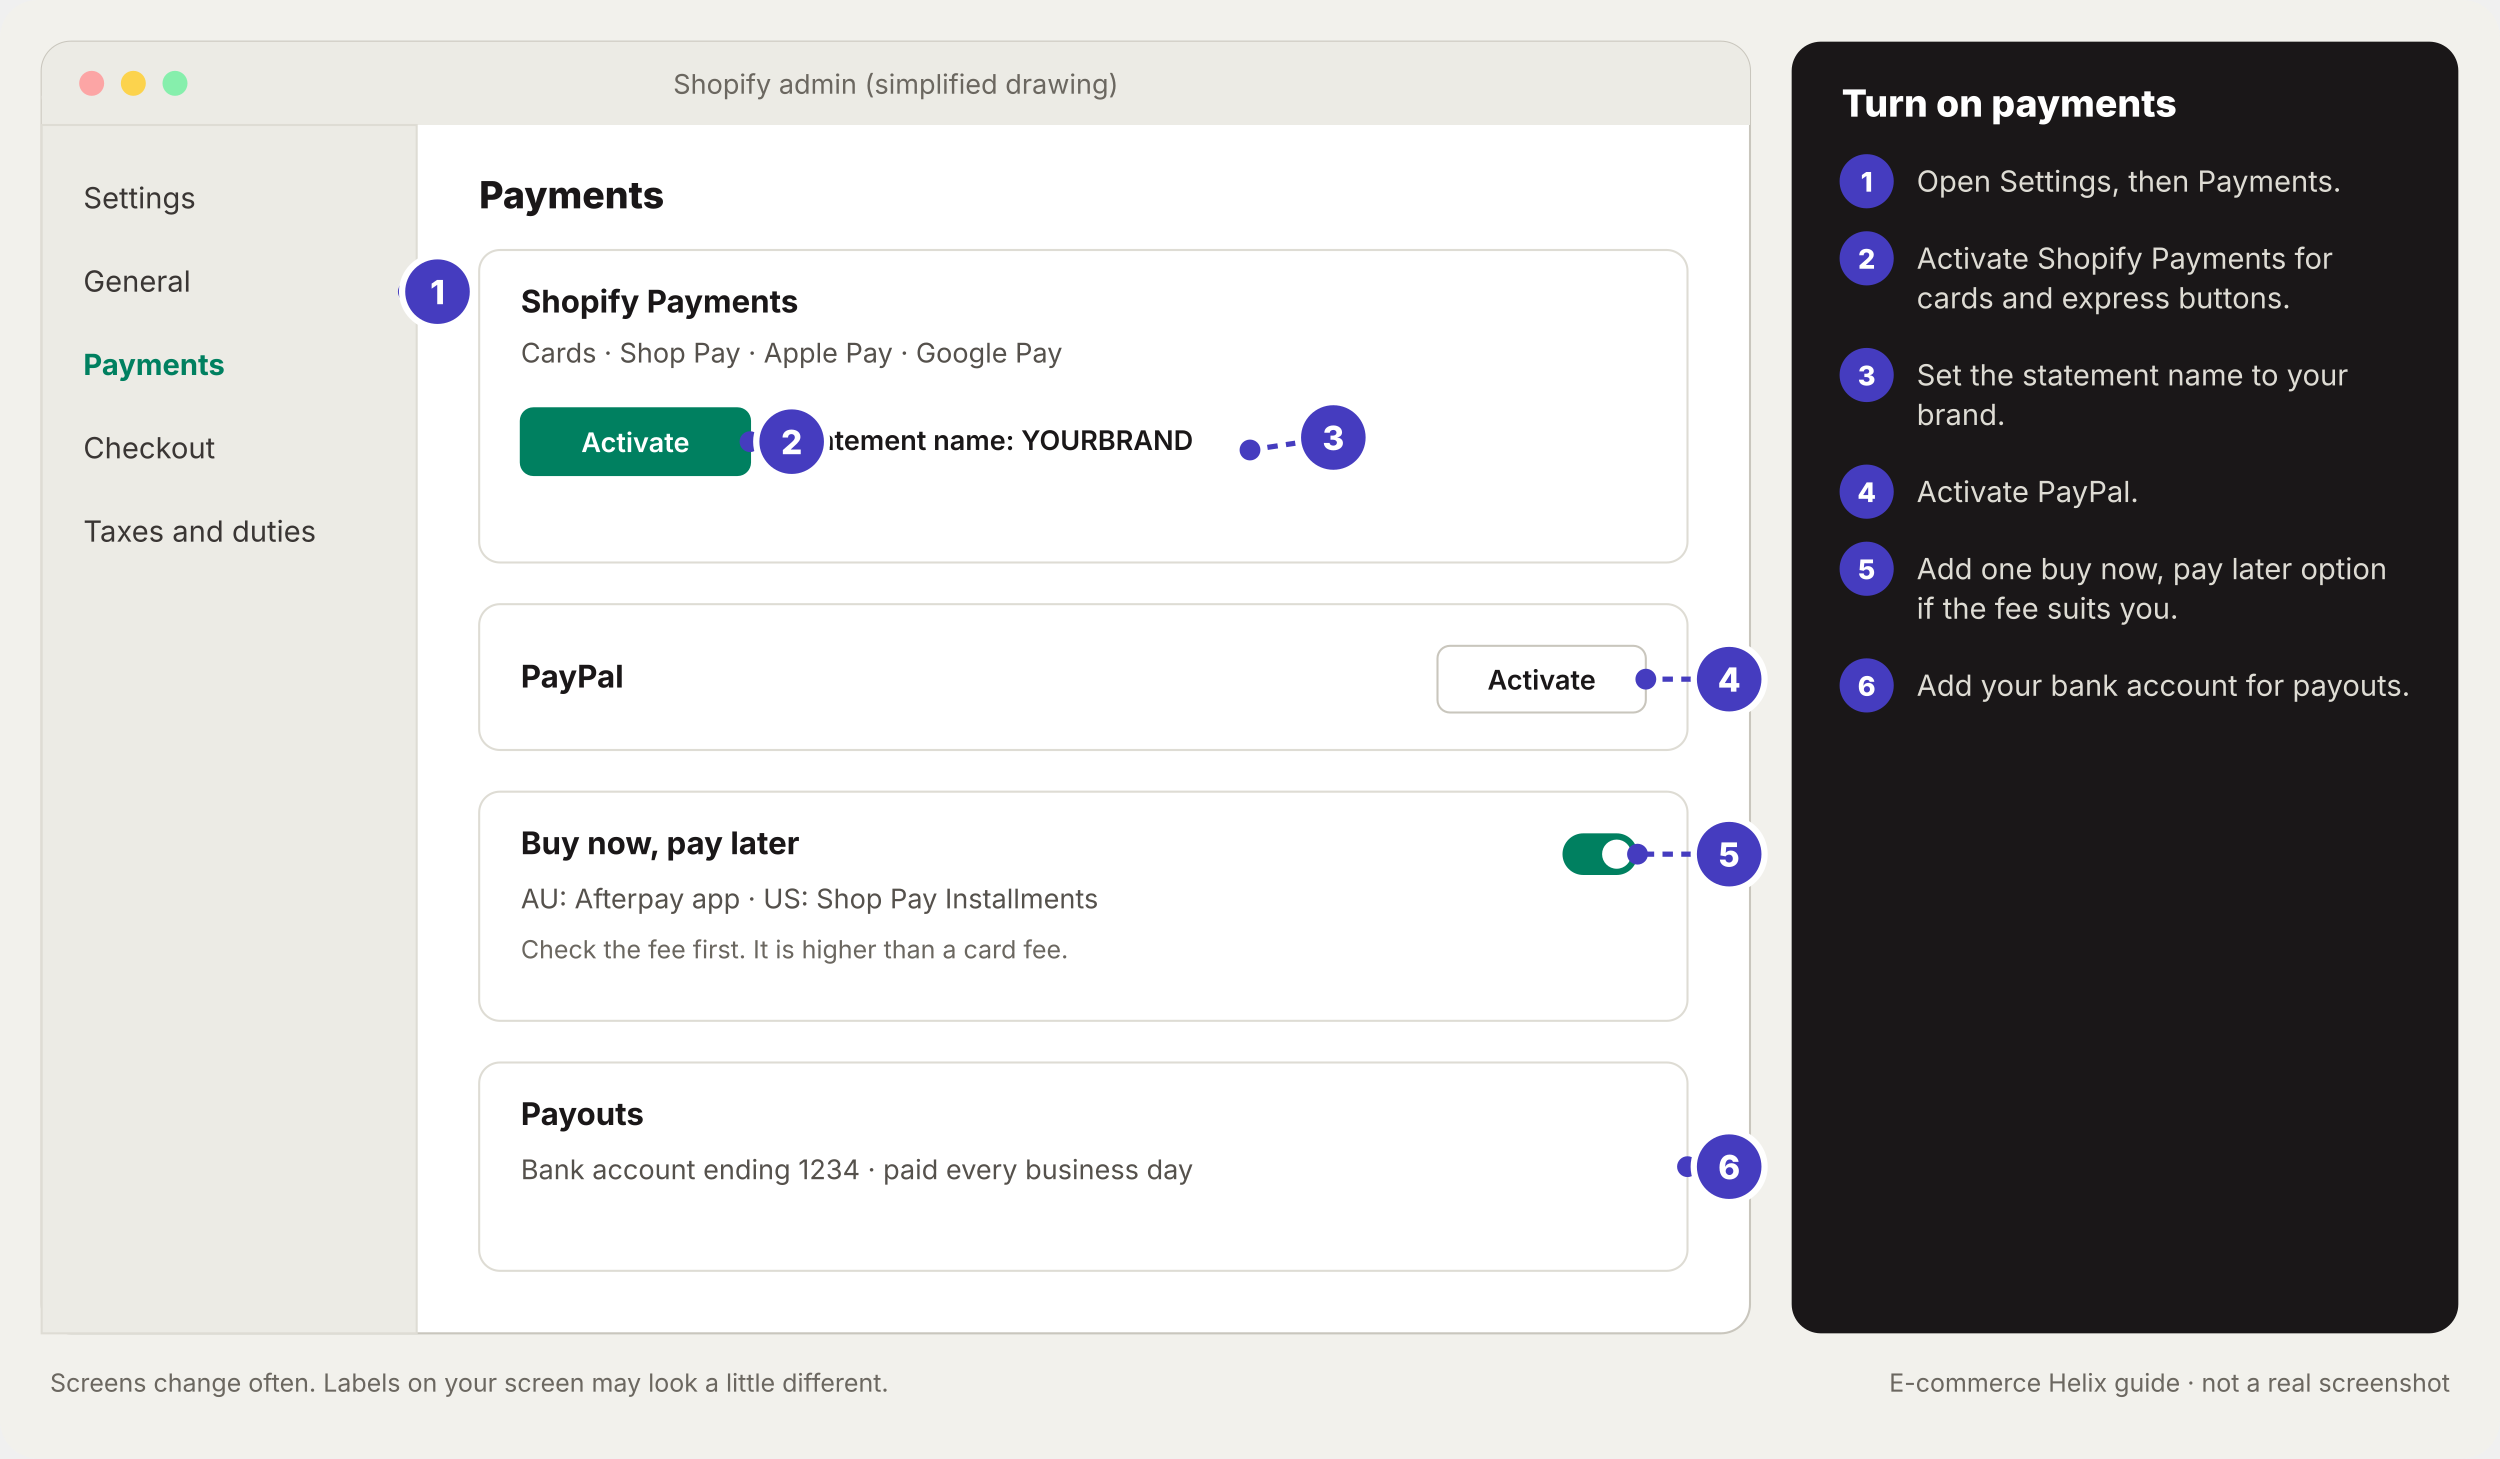
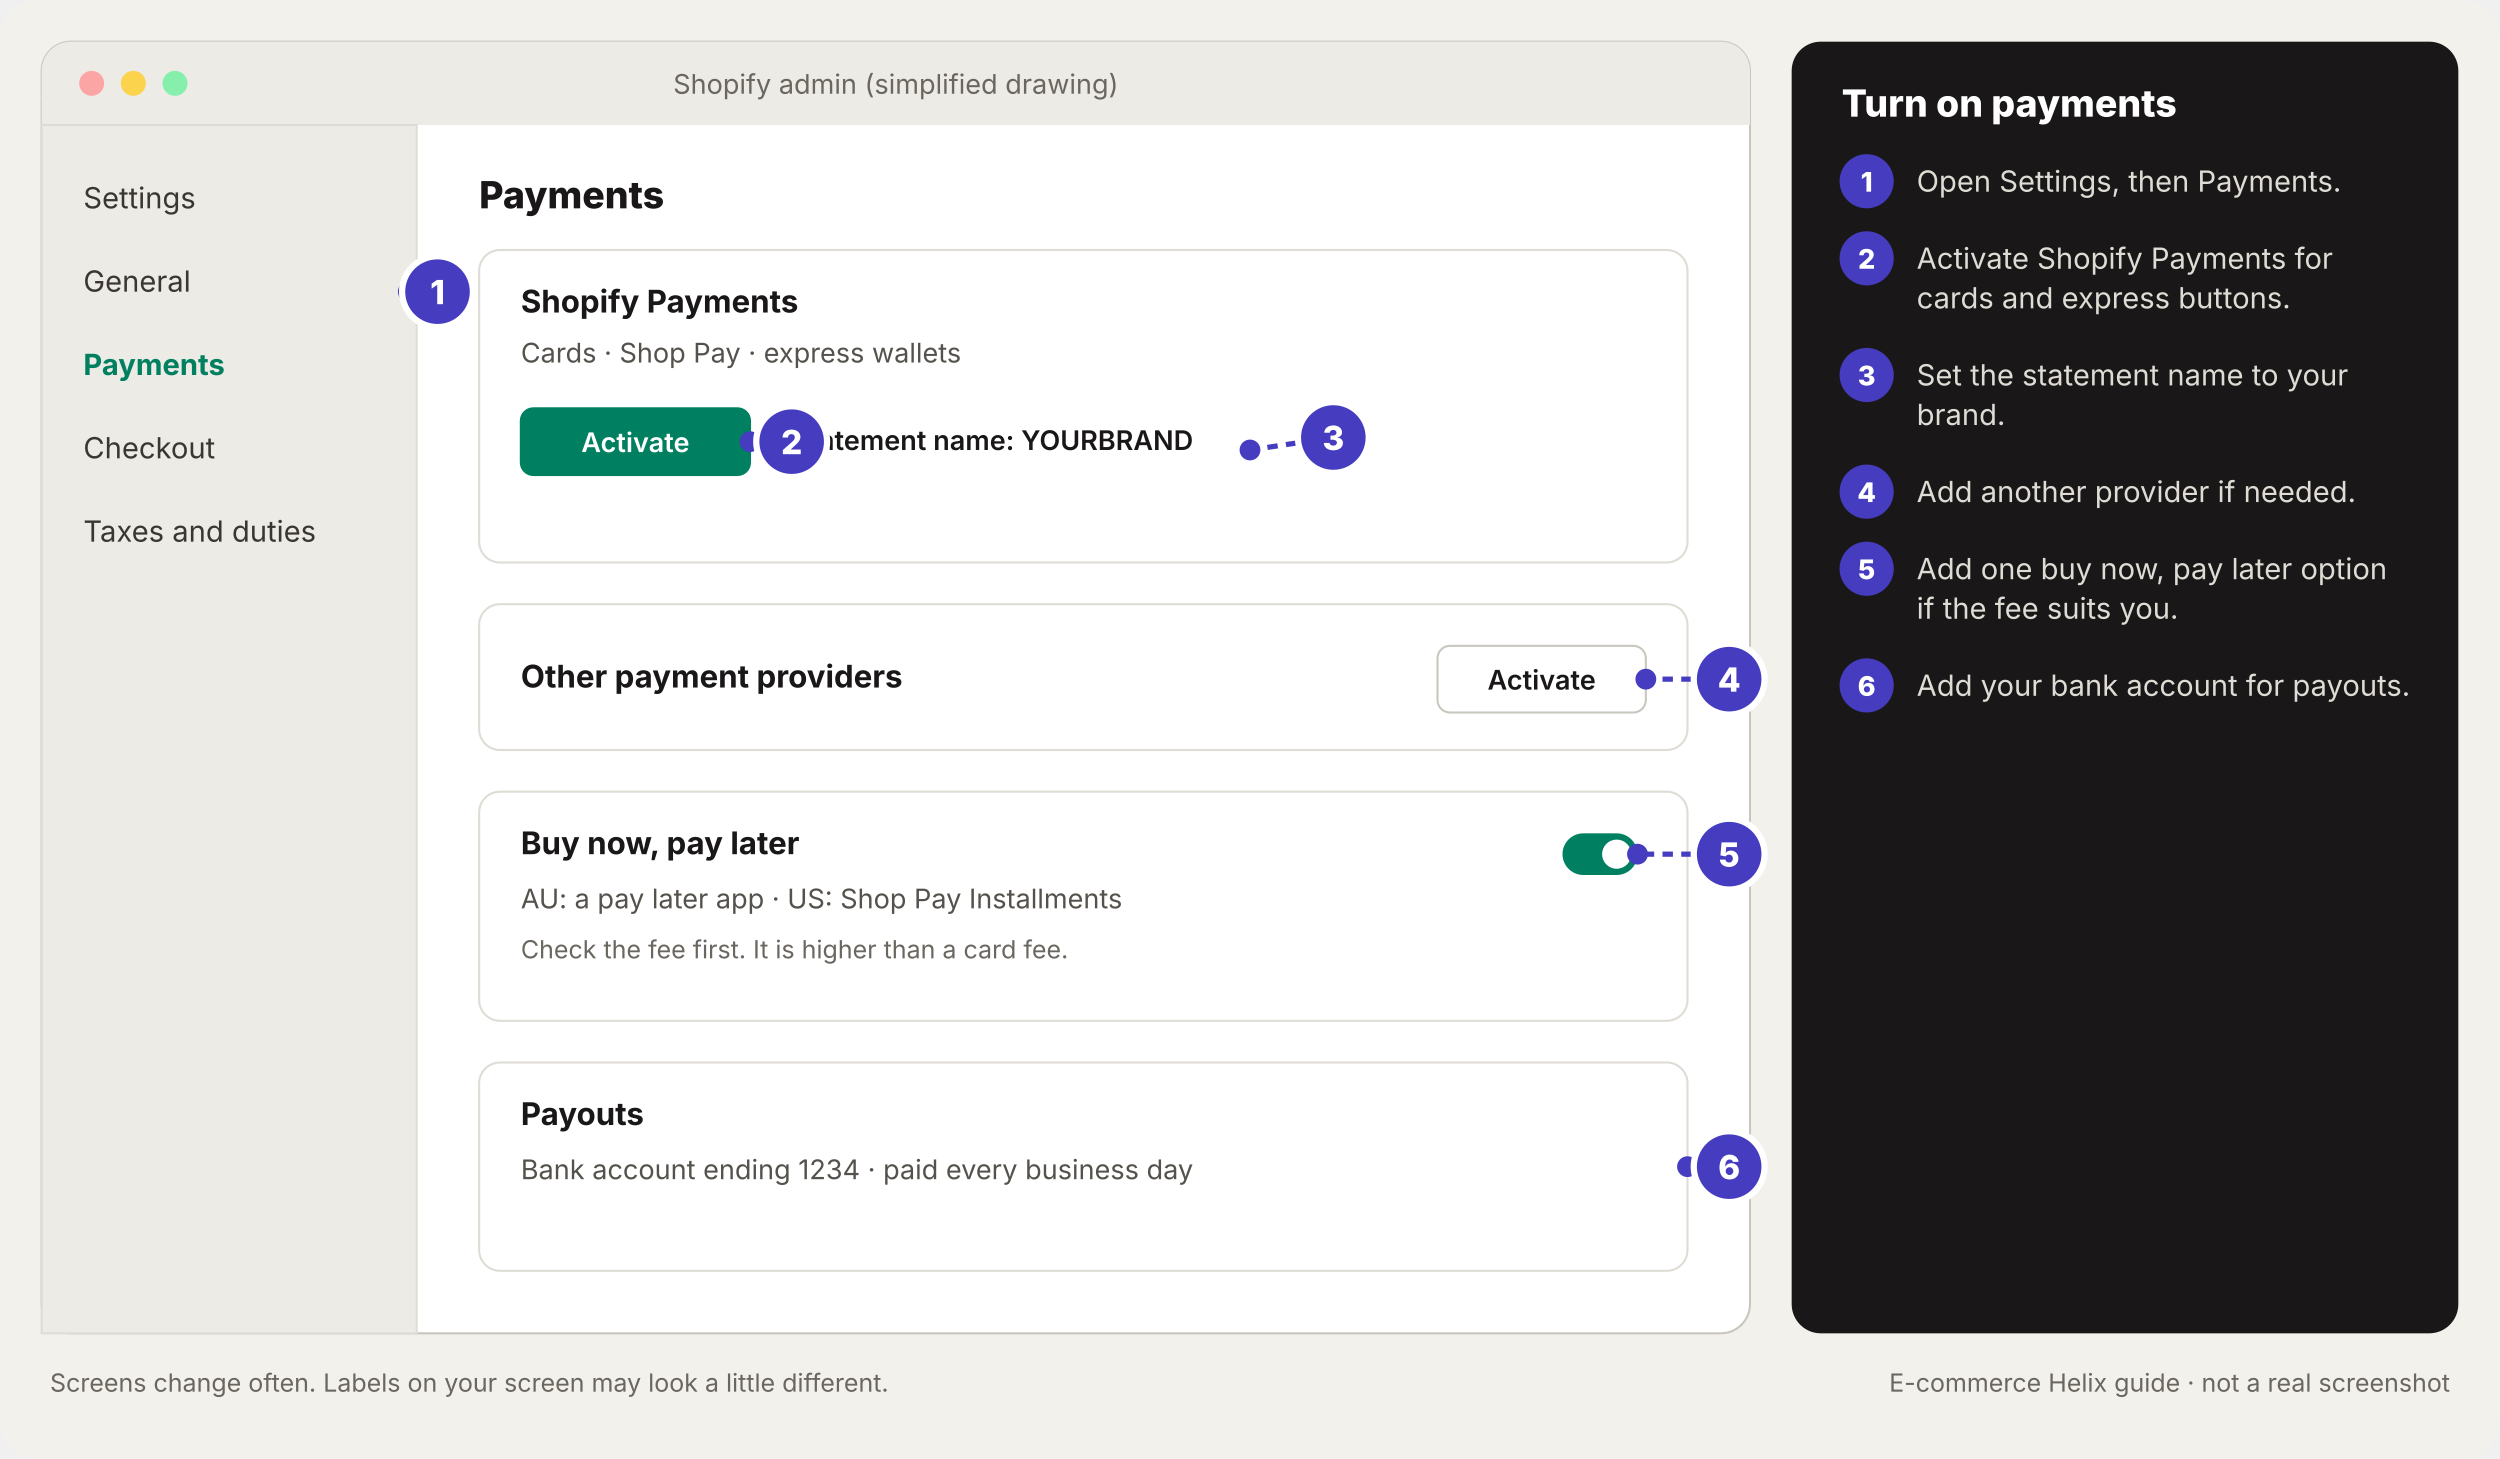
<svg xmlns="http://www.w3.org/2000/svg" viewBox="0 0 1200 700" width="1200" height="700" role="img" aria-label="Turn on payments" font-family="Inter, -apple-system, Segoe UI, Roboto, Helvetica, Arial, sans-serif">
  <rect width="1200" height="700" rx="18" fill="#F2F1EC" />
  <rect x="20" y="20" width="820" height="620" rx="14" fill="#fff" stroke="#C9C6BD" />
  <rect x="20" y="20" width="820" height="40" rx="14" fill="#ECEBE5" />
  <rect x="20" y="46" width="820" height="14" fill="#ECEBE5" />
  <circle cx="44" cy="40" r="6" fill="#fca5a5" />
  <circle cx="64" cy="40" r="6" fill="#fcd34d" />
  <circle cx="84" cy="40" r="6" fill="#86efac" />
  <text x="430" y="45" font-size="13" fill="#6B6760" text-anchor="middle">Shopify admin (simplified drawing)</text>
  <rect x="20" y="60" width="180" height="580" rx="0" fill="#ECEBE5" stroke="#DEDCD4" stroke-width="1" />
  <text x="40" y="100" font-size="14" font-weight="400" fill="#3A3634" text-anchor="start">Settings</text>
  <text x="40" y="140" font-size="14" font-weight="400" fill="#3A3634" text-anchor="start">  General</text>
  <text x="40" y="180" font-size="14" font-weight="700" fill="#008060" text-anchor="start">  Payments</text>
  <text x="40" y="220" font-size="14" font-weight="400" fill="#3A3634" text-anchor="start">  Checkout</text>
  <text x="40" y="260" font-size="14" font-weight="400" fill="#3A3634" text-anchor="start">  Taxes and duties</text>
  <text x="230" y="100" font-size="18" font-weight="800" fill="#1A1718" text-anchor="start">Payments</text>
  <rect x="230" y="120" width="580" height="150" rx="10" fill="#fff" stroke="#DEDCD4" stroke-width="1" />
  <text x="250" y="150" font-size="15" font-weight="700" fill="#1A1718" text-anchor="start">Shopify Payments</text>
-   <text x="250" y="174" font-size="13" font-weight="400" fill="#55514C" text-anchor="start">Cards · Shop Pay · Apple Pay · Google Pay</text>
+   <text x="250" y="174" font-size="13" font-weight="400" fill="#55514C" text-anchor="start">Cards · Shop Pay · express wallets</text>
  <rect x="250" y="196" width="110" height="32" rx="6" fill="#008060" stroke="#008060" stroke-width="1" />
  <text x="305.0" y="217.0" font-size="13" font-weight="600" fill="#fff" text-anchor="middle">Activate</text>
  <text x="380" y="216" font-size="13" font-weight="600" fill="#1A1718" text-anchor="start">Statement name: YOURBRAND</text>
  <rect x="230" y="290" width="580" height="70" rx="10" fill="#fff" stroke="#DEDCD4" stroke-width="1" />
-   <text x="250" y="330" font-size="15" font-weight="700" fill="#1A1718" text-anchor="start">PayPal</text>
+   <text x="250" y="330" font-size="15" font-weight="700" fill="#1A1718" text-anchor="start">Other payment providers</text>
  <rect x="690" y="310" width="100" height="32" rx="6" fill="#fff" stroke="#C9C6BD" stroke-width="1" />
  <text x="740.0" y="331.0" font-size="13" font-weight="600" fill="#1A1718" text-anchor="middle">Activate</text>
  <rect x="230" y="380" width="580" height="110" rx="10" fill="#fff" stroke="#DEDCD4" stroke-width="1" />
  <text x="250" y="410" font-size="15" font-weight="700" fill="#1A1718" text-anchor="start">Buy now, pay later</text>
-   <text x="250" y="436" font-size="13" font-weight="400" fill="#55514C" text-anchor="start">AU: Afterpay app  ·  US: Shop Pay Installments</text>
+   <text x="250" y="436" font-size="13" font-weight="400" fill="#55514C" text-anchor="start">AU: a pay later app  ·  US: Shop Pay Installments</text>
  <text x="250" y="460" font-size="12" font-weight="400" fill="#6B6760" text-anchor="start">Check the fee first. It is higher than a card fee.</text>
  <rect x="750" y="400" width="36" height="20" rx="10" fill="#008060" stroke="none" stroke-width="1" />
  <circle cx="776" cy="410" r="7" fill="#fff" />
  <rect x="230" y="510" width="580" height="100" rx="10" fill="#fff" stroke="#DEDCD4" stroke-width="1" />
  <text x="250" y="540" font-size="15" font-weight="700" fill="#1A1718" text-anchor="start">Payouts</text>
  <text x="250" y="566" font-size="13" font-weight="400" fill="#55514C" text-anchor="start">Bank account ending 1234 · paid every business day</text>
  <line x1="210" y1="140" x2="196" y2="140" stroke="#453CBF" stroke-width="2.5" stroke-dasharray="5 4" />
  <circle cx="196" cy="140" r="5" fill="#453CBF" />
  <circle cx="210" cy="140" r="17" fill="#453CBF" stroke="#fff" stroke-width="3" />
  <text x="210" y="146" font-size="16" font-weight="800" fill="#fff" text-anchor="middle">1</text>
  <line x1="380" y1="212" x2="360" y2="212" stroke="#453CBF" stroke-width="2.5" stroke-dasharray="5 4" />
  <circle cx="360" cy="212" r="5" fill="#453CBF" />
  <circle cx="380" cy="212" r="17" fill="#453CBF" stroke="#fff" stroke-width="3" />
  <text x="380" y="218" font-size="16" font-weight="800" fill="#fff" text-anchor="middle">2</text>
  <line x1="640" y1="210" x2="600" y2="216" stroke="#453CBF" stroke-width="2.5" stroke-dasharray="5 4" />
  <circle cx="600" cy="216" r="5" fill="#453CBF" />
  <circle cx="640" cy="210" r="17" fill="#453CBF" stroke="#fff" stroke-width="3" />
  <text x="640" y="216" font-size="16" font-weight="800" fill="#fff" text-anchor="middle">3</text>
  <line x1="830" y1="326" x2="790" y2="326" stroke="#453CBF" stroke-width="2.5" stroke-dasharray="5 4" />
  <circle cx="790" cy="326" r="5" fill="#453CBF" />
  <circle cx="830" cy="326" r="17" fill="#453CBF" stroke="#fff" stroke-width="3" />
  <text x="830" y="332" font-size="16" font-weight="800" fill="#fff" text-anchor="middle">4</text>
  <line x1="830" y1="410" x2="786" y2="410" stroke="#453CBF" stroke-width="2.5" stroke-dasharray="5 4" />
  <circle cx="786" cy="410" r="5" fill="#453CBF" />
  <circle cx="830" cy="410" r="17" fill="#453CBF" stroke="#fff" stroke-width="3" />
  <text x="830" y="416" font-size="16" font-weight="800" fill="#fff" text-anchor="middle">5</text>
  <line x1="830" y1="560" x2="810" y2="560" stroke="#453CBF" stroke-width="2.5" stroke-dasharray="5 4" />
  <circle cx="810" cy="560" r="5" fill="#453CBF" />
  <circle cx="830" cy="560" r="17" fill="#453CBF" stroke="#fff" stroke-width="3" />
  <text x="830" y="566" font-size="16" font-weight="800" fill="#fff" text-anchor="middle">6</text>
  <rect x="860" y="20" width="320" height="620" rx="14" fill="#1A1718" />
  <text x="884" y="56" font-size="18" font-weight="800" fill="#fff">Turn on payments</text>
  <circle cx="896" cy="87" r="13" fill="#453CBF" />
  <text x="896" y="92" font-size="13" font-weight="800" fill="#fff" text-anchor="middle">1</text>
  <text x="920" y="92" font-size="14" fill="#DEDCD4">Open Settings, then Payments.</text>
  <circle cx="896" cy="124" r="13" fill="#453CBF" />
  <text x="896" y="129" font-size="13" font-weight="800" fill="#fff" text-anchor="middle">2</text>
  <text x="920" y="129" font-size="14" fill="#DEDCD4">Activate Shopify Payments for</text>
  <text x="920" y="148" font-size="14" fill="#DEDCD4">cards and express buttons.</text>
  <circle cx="896" cy="180" r="13" fill="#453CBF" />
  <text x="896" y="185" font-size="13" font-weight="800" fill="#fff" text-anchor="middle">3</text>
  <text x="920" y="185" font-size="14" fill="#DEDCD4">Set the statement name to your</text>
  <text x="920" y="204" font-size="14" fill="#DEDCD4">brand.</text>
  <circle cx="896" cy="236" r="13" fill="#453CBF" />
  <text x="896" y="241" font-size="13" font-weight="800" fill="#fff" text-anchor="middle">4</text>
-   <text x="920" y="241" font-size="14" fill="#DEDCD4">Activate PayPal.</text>
+   <text x="920" y="241" font-size="14" fill="#DEDCD4">Add another provider if needed.</text>
  <circle cx="896" cy="273" r="13" fill="#453CBF" />
  <text x="896" y="278" font-size="13" font-weight="800" fill="#fff" text-anchor="middle">5</text>
  <text x="920" y="278" font-size="14" fill="#DEDCD4">Add one buy now, pay later option</text>
  <text x="920" y="297" font-size="14" fill="#DEDCD4">if the fee suits you.</text>
  <circle cx="896" cy="329" r="13" fill="#453CBF" />
  <text x="896" y="334" font-size="13" font-weight="800" fill="#fff" text-anchor="middle">6</text>
  <text x="920" y="334" font-size="14" fill="#DEDCD4">Add your bank account for payouts.</text>
  <text x="24" y="668" font-size="12" fill="#6B6760">Screens change often. Labels on your screen may look a little different.</text>
  <text x="1176" y="668" font-size="12" fill="#6B6760" text-anchor="end">E-commerce Helix guide · not a real screenshot</text>
</svg>
